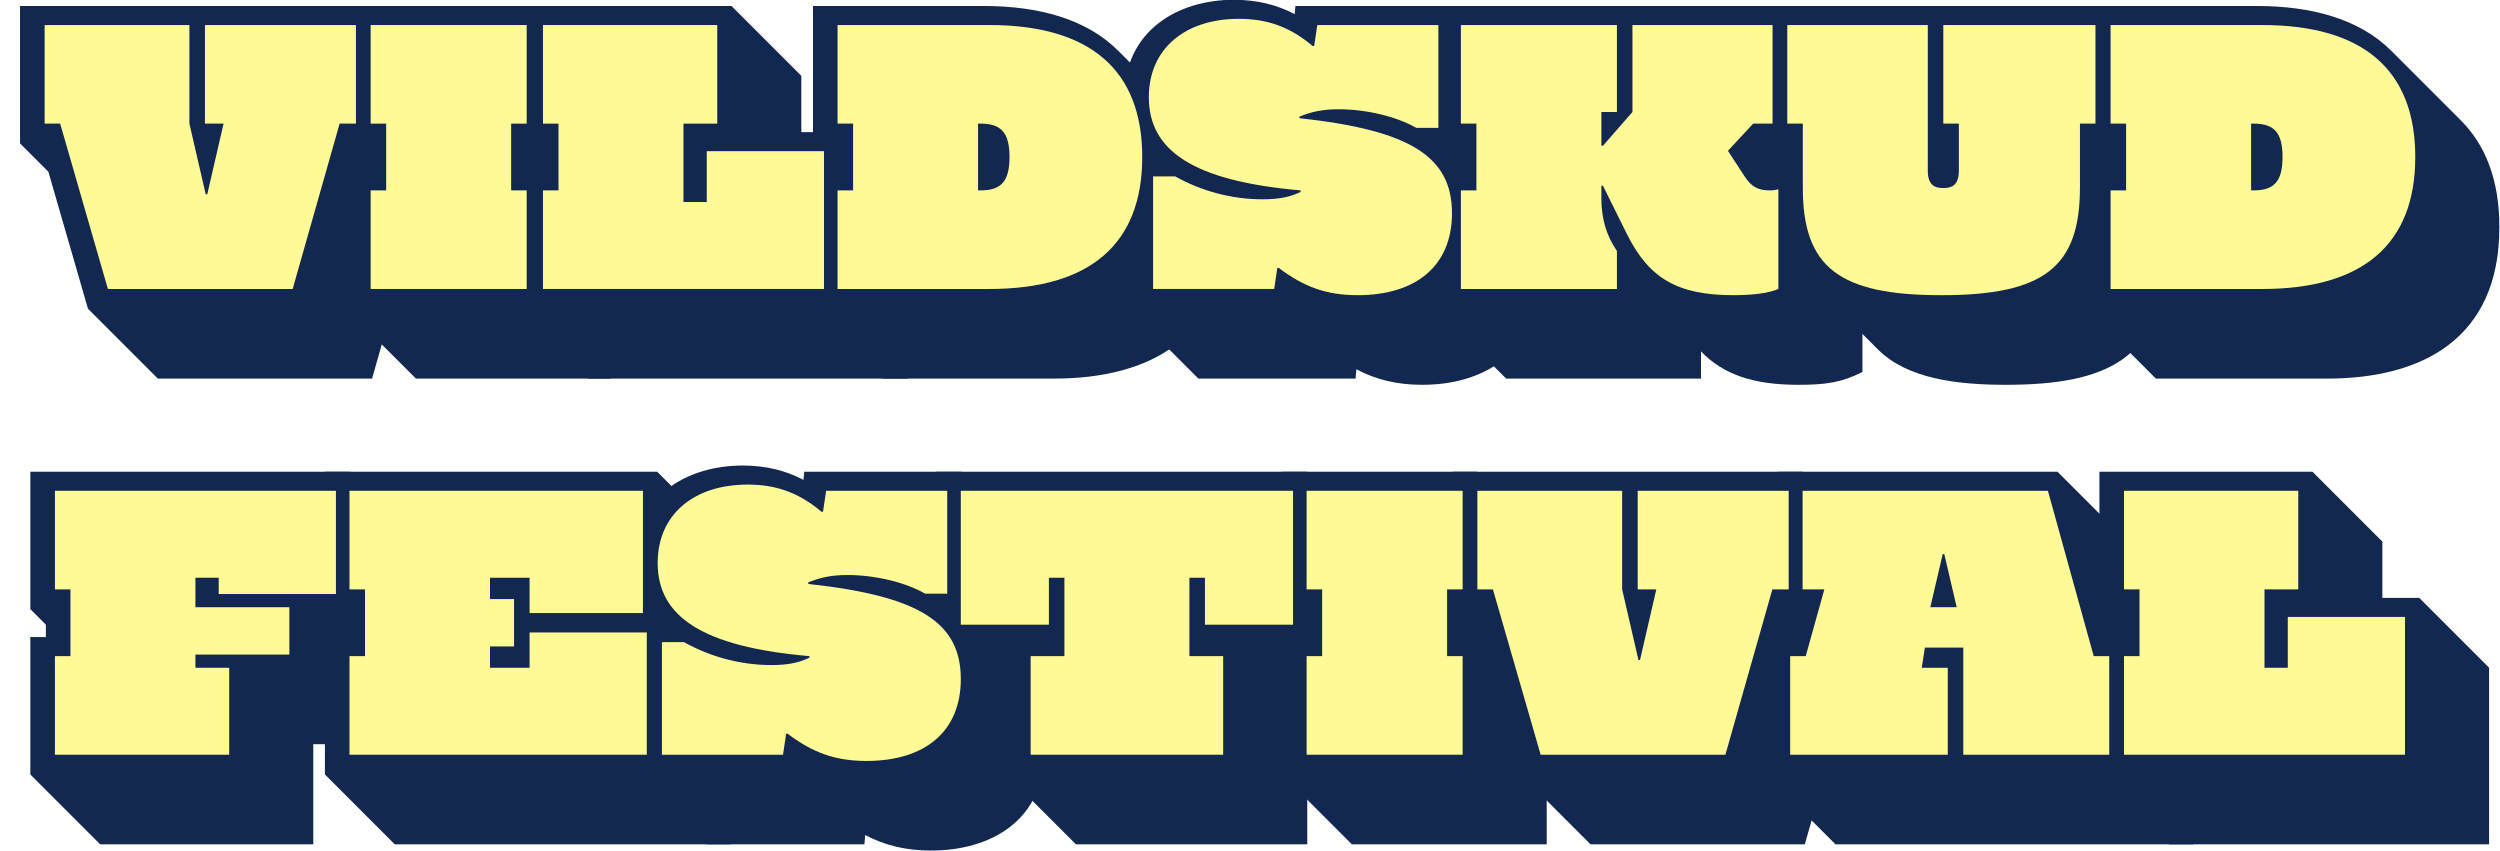
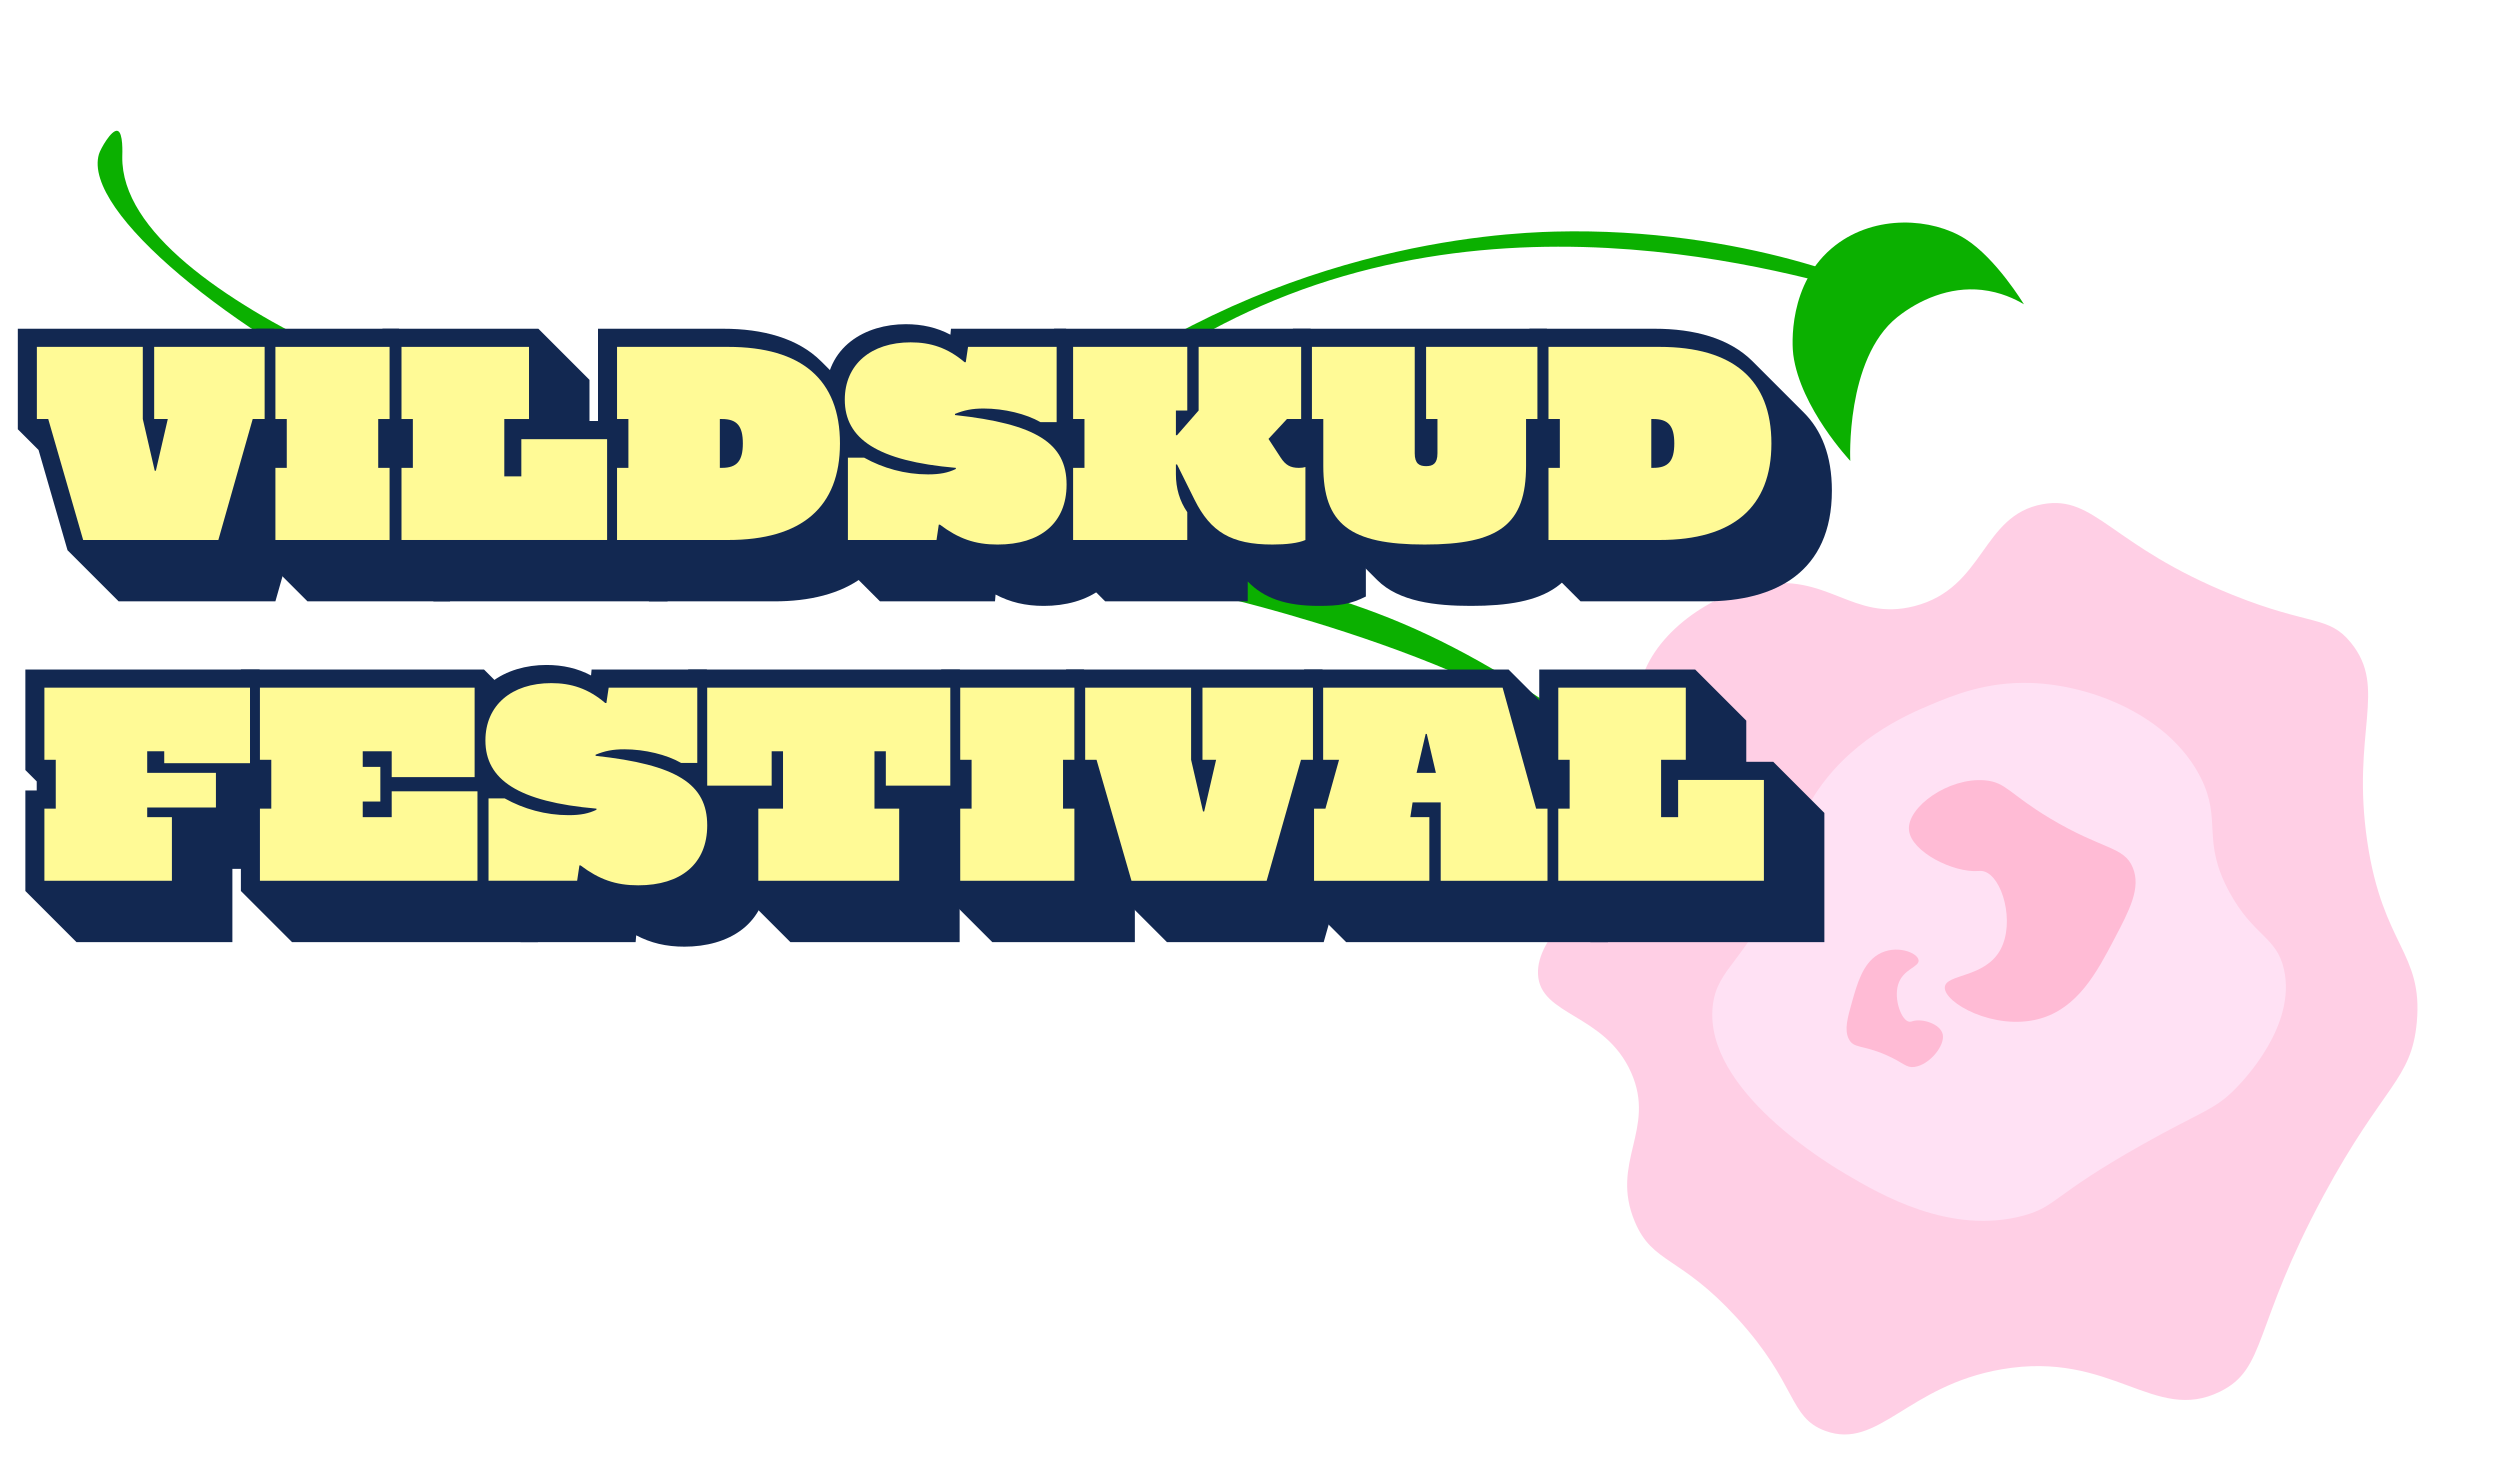
- <svg xmlns="http://www.w3.org/2000/svg" id="Layer_1" width="1737" height="591" viewBox="0 0 1737 591">
+ <svg xmlns="http://www.w3.org/2000/svg" id="Layer_1" width="2374" height="1394" viewBox="0 0 2374 1394">
  <defs>
-     <style>.cls-1{fill:#122851;}.cls-2{fill:#fffa96;}</style>
+     <style>.cls-1{fill:#ffcfe5;}.cls-2{fill:#ffe1f4;}.cls-3{fill:#122851;}.cls-4{fill:#0bb000;}.cls-5{fill:#fffa96;}.cls-6{fill:#ffbbd5;}</style>
  </defs>
  <g>
-     <path class="cls-1" d="M61.12,214.51l-27.51-95.19-19.69-19.69V4.17h243.24l48.54,48.54v95.46h-14.56l-32.63,114.88H109.66l-48.54-48.54Z" />
-     <path class="cls-1" d="M240.45,214.51V119.04h10.79v-8.63l-10.79-10.79V4.17h135.37l48.54,48.54v95.46h-10.79v8.63l10.79,10.79v95.46h-135.37l-48.54-48.54Z" />
-     <path class="cls-1" d="M360.18,214.51V119.04h10.79v-8.63l-10.79-10.79V4.17h148.05l48.54,48.54v39.1h25.62l48.54,48.54v122.7h-222.21l-48.54-48.54Z" />
-     <path class="cls-1" d="M564.86,214.51V119.04h10.79v-8.63l-10.79-10.79V4.17h118.92c37.48,0,70.92,8.9,93.04,31.01l48.54,48.54c16.72,16.72,26.7,40.72,26.7,74.16,0,77.67-53.93,105.17-119.73,105.17h-118.92l-48.54-48.54Z" />
-     <path class="cls-1" d="M942.39,256.58l-.54,6.47h-109.22l-48.54-48.54V109.34h12.13c-9.17-10.52-15.1-24-15.1-41.53C781.13,20.89,818.88-.15,857.18-.15c15.64,0,29.66,3.24,42.34,9.98l.54-5.66h109.21l48.54,48.54v98.43h-8.09c10.52,10.79,17.53,25.35,17.53,45.84,0,49.89-38.02,70.38-79.01,70.38-17.53,0-32.09-3.51-45.84-10.79Z" />
-     <path class="cls-1" d="M1181.85,244.17v18.88h-135.37l-48.54-48.54V119.04h10.79v-8.63l-10.79-10.79V4.17h243.51l48.54,48.54v95.46h-10.25l14.29,14.29v96c-14.56,7.28-25.08,8.9-44.76,8.9-31.28,0-52.05-7.28-67.42-23.19Z" />
-     <path class="cls-1" d="M1304.82,242.82l-48.54-48.54c-15.91-15.91-20.76-38.56-20.76-63.64v-20.22l-10.79-10.79V4.17h241.08l48.54,48.54v95.46h-10.79v31.01c0,69.84-39.64,88.18-109.75,88.18-33.71,0-68.5-4.05-88.99-24.54Z" />
-     <path class="cls-1" d="M1449.36,214.51V119.04h10.79v-8.63l-10.79-10.79V4.17h118.92c37.48,0,70.92,8.9,93.04,31.01l48.54,48.54c16.72,16.72,26.7,40.72,26.7,74.16,0,77.67-53.93,105.17-119.73,105.17h-118.92l-48.54-48.54Z" />
-     <path class="cls-1" d="M21.08,538.11v-95.46h10.79v-8.63l-10.79-10.79v-95.46H243.29l48.54,48.54v98.7h-32.36v42.07h-41.8v69.57H69.62l-48.54-48.54Z" />
-     <path class="cls-1" d="M225.75,538.11v-95.46h10.79v-8.63l-10.79-10.79v-95.46h230.84l48.54,48.54v95.73l2.7,2.7v111.91h-233.53l-48.54-48.54Z" />
-     <path class="cls-1" d="M601.13,580.18l-.54,6.47h-109.22l-48.54-48.54v-105.17h12.13c-9.17-10.52-15.1-24-15.1-41.53,0-46.92,37.75-67.96,76.05-67.96,15.64,0,29.66,3.24,42.34,9.98l.54-5.66h109.21l48.54,48.54v98.43h-8.09c10.52,10.79,17.53,25.35,17.53,45.84,0,49.89-38.02,70.38-79.01,70.38-17.53,0-32.09-3.51-45.84-10.79Z" />
-     <path class="cls-1" d="M699.02,538.11v-41.8l-48.54-48.54v-120h257.8l48.54,48.54v120h-48.54v90.34h-160.72l-48.54-48.54Z" />
-     <path class="cls-1" d="M890.75,538.11v-95.46h10.79v-8.63l-10.79-10.79v-95.46h135.37l48.54,48.54v95.46h-10.79v8.63l10.79,10.79v95.46h-135.37l-48.54-48.54Z" />
-     <path class="cls-1" d="M1056.59,538.11l-27.51-95.19-19.69-19.69v-95.46h243.24l48.54,48.54v95.46h-14.56l-32.63,114.88h-148.86l-48.54-48.54Z" />
-     <path class="cls-1" d="M1226.75,538.11v-95.46h14.02l2.97-11.06-8.36-8.36v-95.46h194.16l48.54,48.54,26.43,95.46,19.42,19.42v95.46h-248.63l-48.54-48.54Z" />
-     <path class="cls-1" d="M1458.67,538.11v-95.46h10.79v-8.63l-10.79-10.79v-95.46h148.05l48.54,48.54v39.1h25.62l48.54,48.54v122.7h-222.21l-48.54-48.54Z" />
+     <path class="cls-4" d="M111.59,124.26c5.55,1.48,4.57,21.55,4.53,24.49-2.2,142.93,396.34,263.45,396.34,263.45,32.23,9.74,85.82,25.08,360.12,75.16,300.11,54.78,399.26,66.25,532.08,140.65,88.21,49.42,194.03,128.17,181.65,158.08-1.92,4.66-9.66,15.23-17.63,14.49-12.08-1.13-18.54-27.67-19.8-32.18-33.41-117.79-381.98-199.92-381.98-199.92-142.18-33.5-170.62-31.19-355.56-65.97-220.17-41.42-332.15-63.79-438.82-114.39C221.84,316.62,77.92,201.23,93.94,146.4c1.43-4.93,11.94-23.65,17.65-22.14Z" />
+     <path class="cls-1" d="M1580.94,794.5c-7.08,12.78-13.15,10.18-41.4,32.02-31.39,24.28-80.58,62.33-79.06,98.48,1.68,39.92,63.51,37.08,88.49,93.57,23.97,54.18-20.38,85.03,3.45,141.54,16.97,40.24,42.53,31.86,96.91,91.29,57.81,63.16,48.89,94.44,83.87,107.33,50.34,18.56,77.64-42.96,167.69-58.46,104.79-18.03,144.82,51.99,207.26,21.21,44.49-21.94,30.52-60.64,98.42-186.4,56.72-105.07,83.36-109.38,88.41-164.24,6.14-66.75-32.24-72.15-46.98-171.49-15.45-104.1,19.68-145.5-15.56-189-21.28-26.27-38.58-15.73-112.34-45.43-116.21-46.81-130.3-95.17-180.32-86.16-58.53,10.56-54.72,79.61-121.9,96.83-59.27,15.19-82.6-33.14-149.13-19.52-47.75,9.77-102.74,48.76-111.95,97.62-10.84,57.51,47.37,98.83,24.11,140.83Z" />
+     <path class="cls-2" d="M1720.26,759.68c33.75-56.18,89.3-80.43,111.93-89.97,21.97-9.25,53.7-22.6,96.45-21.16,59.35,2.02,132.27,32.31,161.18,89.94,20.63,41.11,.27,59.08,27.25,108.7,23.09,42.45,44.8,41.87,51.83,73.58,11.82,53.36-38.64,105.33-45.43,112.34-20.66,21.28-31.37,21.25-89.65,54.08-85.27,48.02-80.64,58.41-111.87,67.02-69.66,19.22-136.91-20.32-168.2-38.7-14.87-8.75-136.08-80.02-127.33-160.23,4.11-37.57,32.85-41.61,66.88-122.99,18.6-44.46,11.55-46.96,26.97-72.6Z" />
+     <path class="cls-6" d="M2007.56,892.03c14.73-28.02,25.64-48.76,17.78-68.04-8.32-20.41-28.54-16.82-78.67-46.88-38.89-23.31-41.65-34.4-61.87-36.12-34.59-2.93-74.08,25.55-72.04,47.24,1.96,20.74,42.42,40.68,65.82,38.88,1.18-.09,2.93-.29,5.22,.33,17.73,4.81,29.78,48.45,15.87,74.25-14.71,27.26-52.08,22.89-52.88,35.82-.91,14.85,47.09,41.44,89.43,30.07,36.81-9.88,55.06-44.58,71.35-75.55Z" />
+     <path class="cls-6" d="M1758.77,951.11c-4.36,15.38-7.57,26.76-3.18,35.48,4.65,9.25,12.72,5.37,35.06,15.06,17.33,7.51,19.13,12.71,27.53,11.48,14.34-2.12,28.82-20.27,26.67-30.8-2.05-10.06-19.83-15.73-29.31-12.43-.47,.17-1.19,.44-2.17,.37-7.55-.55-15.13-20.89-10.97-35.08,4.38-14.99,19.96-16.69,19.51-23.17-.53-7.45-21.8-15.63-38.46-5.63-14.48,8.68-19.86,27.73-24.69,44.73Z" />
+     <path class="cls-4" d="M919.49,507.8c67.37-81.25,166.34-174.74,303.87-227.88,281.33-108.73,566.31,12.22,568.5,2.21,1.53-6.97-136.22-66.84-315.37-62.21-53.42,1.38-275.01,12.67-478.27,175.68-52.35,41.97-90.29,83.45-114.98,113.22l36.26-1.03h0Z" />
+     <path class="cls-4" d="M1742.95,232.9c38.18-29.5,91.86-25.97,123.32-6.05,29.42,18.62,55.25,61.59,55.68,62.11h0c-8.31-4.96-22.11-11.67-40.07-13.65-30.64-3.39-59.73,9.5-80.2,25.84-49.38,39.44-44.77,137.55-44.6,136.56,0,0-47.44-50.28-54.19-100.87-.99-7.3-5.82-68.47,40.06-103.94Z" />
+     <path class="cls-4" d="M1752.96,240.61c19.34,4.43,26.33,57.78,26.33,57.78,21.43,1.85-54.23,6.04-63.1-13.56-4.97-10.96,8.92-26.91,11.17-29.5,3.49-4.01,14.93-17.16,25.6-14.72h0Z" />
  </g>
  <g>
-     <path class="cls-2" d="M41.8,85.9h-10.79V17.4h100.59V85.9l11.33,49.08h1.08l11.33-49.08h-12.94V17.4h104.9V85.9h-11.33l-32.63,114.88H74.97L41.8,85.9Z" />
-     <path class="cls-2" d="M257.53,132.28h10.79v-46.38h-10.79V17.4h108.41V85.9h-10.79v46.38h10.79v68.5h-108.41v-68.5Z" />
-     <path class="cls-2" d="M377.26,132.28h10.79v-46.38h-10.79V17.4h121.08V85.9h-23.46v54.47h16.18v-35.33h81.44v95.73h-195.24v-68.5Z" />
-     <path class="cls-2" d="M581.94,132.28h10.79v-46.38h-10.79V17.4h105.44c70.11,0,106.25,31.28,106.25,91.69s-36.13,91.69-106.25,91.69h-105.44v-68.5Zm99.51,0c14.29,0,19.96-6.47,19.96-23.19s-5.66-23.19-19.96-23.19h-1.89v46.38h1.89Z" />
-     <path class="cls-2" d="M888.55,186.21h-1.08l-2.16,14.56h-84.14V122.57h15.37c17.8,9.98,38.83,15.91,60.68,15.91,11.6,0,19.15-1.62,26.43-5.12v-1.08c-74.43-6.47-105.44-27.51-105.44-64.72,0-33.44,24.81-54.47,62.56-54.47,18.88,0,35.06,5.12,51.24,18.88h1.08l2.16-14.56h84.14V88.86h-15.37c-13.48-7.82-34.52-12.94-53.93-12.94-11.06,0-18.61,1.62-27.24,5.12v1.08c77.12,8.36,105.98,26.7,105.98,66.07,0,36.41-24.81,56.9-65.53,56.9-21.57,0-37.21-5.66-54.74-18.88Z" />
-     <path class="cls-2" d="M1130.44,162.75l-16.72-33.71h-1.08v9.17c0,13.48,3.51,25.62,10.79,36.14v26.43h-108.41v-68.5h10.79v-46.38h-10.79V17.4h108.41v60.41h-10.79v23.46h1.08l20.5-23.46V17.4h97.35V85.9h-13.48l-17.53,18.88,11.6,17.8c4.58,7.01,9.17,9.71,17.26,9.71,2.7,0,4.58-.27,6.2-.81v69.3c-6.74,2.97-18.07,4.31-31.28,4.31-39.37,0-58.79-12.13-73.89-42.34Z" />
-     <path class="cls-2" d="M1252.6,130.39v-44.5h-10.79V17.4h97.62V118.53c0,9.98,4.58,12.13,10.79,12.13s10.79-2.16,10.79-12.13v-32.63h-10.79V17.4h105.71V85.9h-10.79v44.5c0,55.28-25.08,74.7-96.27,74.7s-96.27-19.42-96.27-74.7Z" />
-     <path class="cls-2" d="M1466.44,132.28h10.79v-46.38h-10.79V17.4h105.44c70.11,0,106.25,31.28,106.25,91.69s-36.14,91.69-106.25,91.69h-105.44v-68.5Zm99.51,0c14.29,0,19.96-6.47,19.96-23.19s-5.66-23.19-19.96-23.19h-1.89v46.38h1.89Z" />
-     <path class="cls-2" d="M38.16,455.88h10.79v-46.38h-10.79v-68.5H233.4v71.73h-81.44v-11.33h-16.18v20.5h65.26v32.9h-65.26v9.17h23.46v60.41H38.16v-68.5Z" />
-     <path class="cls-2" d="M242.83,455.88h10.79v-46.38h-10.79v-68.5h203.87v84.95h-78.74v-24.54h-27.51v14.83h16.72v32.9h-16.72v14.83h27.51v-24.54h81.44v84.95H242.83v-68.5Z" />
-     <path class="cls-2" d="M547.29,509.81h-1.08l-2.16,14.56h-84.14v-78.2h15.37c17.8,9.98,38.83,15.91,60.68,15.91,11.6,0,19.15-1.62,26.43-5.12v-1.08c-74.43-6.47-105.44-27.51-105.44-64.72,0-33.44,24.81-54.47,62.56-54.47,18.88,0,35.06,5.12,51.24,18.88h1.08l2.16-14.56h84.14v71.46h-15.37c-13.48-7.82-34.52-12.94-53.93-12.94-11.06,0-18.61,1.62-27.24,5.12v1.08c77.12,8.36,105.98,26.7,105.98,66.07,0,36.41-24.81,56.9-65.53,56.9-21.57,0-37.21-5.66-54.74-18.88Z" />
-     <path class="cls-2" d="M716.1,455.88h23.46v-54.47h-10.79v32.63h-61.21v-93.04h230.84v93.04h-61.21v-32.63h-10.79v54.47h23.46v68.5h-133.76v-68.5Z" />
-     <path class="cls-2" d="M907.83,455.88h10.79v-46.38h-10.79v-68.5h108.41v68.5h-10.79v46.38h10.79v68.5h-108.41v-68.5Z" />
-     <path class="cls-2" d="M1037.27,409.5h-10.79v-68.5h100.59v68.5l11.33,49.08h1.08l11.33-49.08h-12.94v-68.5h104.9v68.5h-11.33l-32.63,114.88h-128.36l-33.17-114.88Z" />
-     <path class="cls-2" d="M1243.83,455.88h10.79l12.94-46.38h-15.1v-68.5h170.43l31.82,114.88h10.79v68.5h-101.4v-74.43h-26.7l-2.16,14.02h18.07v60.41h-109.49v-68.5Zm115.69-33.98l-8.63-36.95h-1.08l-8.63,36.95h18.34Z" />
-     <path class="cls-2" d="M1475.75,455.88h10.79v-46.38h-10.79v-68.5h121.08v68.5h-23.46v54.47h16.18v-35.33h81.44v95.73h-195.24v-68.5Z" />
+     <g>
+       <path class="cls-3" d="M64.12,522.51l-27.51-95.19-19.69-19.69v-95.46h243.24l48.54,48.54v95.46h-14.56l-32.63,114.88H112.66l-48.54-48.54Z" />
+       <path class="cls-3" d="M243.45,522.51v-95.46h10.79v-8.63l-10.79-10.79v-95.46h135.37l48.54,48.54v95.46h-10.79v8.63l10.79,10.79v95.46h-135.37l-48.54-48.54Z" />
+       <path class="cls-3" d="M363.18,522.51v-95.46h10.79v-8.63l-10.79-10.79v-95.46h148.05l48.54,48.54v39.1h25.62l48.54,48.54v122.7h-222.21l-48.54-48.54Z" />
+       <path class="cls-3" d="M567.86,522.51v-95.46h10.79v-8.63l-10.79-10.79v-95.46h118.92c37.48,0,70.92,8.9,93.04,31.01l48.54,48.54c16.72,16.72,26.7,40.72,26.7,74.16,0,77.67-53.93,105.17-119.73,105.17h-118.92l-48.54-48.54Z" />
+       <path class="cls-3" d="M945.39,564.58l-.54,6.47h-109.22l-48.54-48.54v-105.17h12.13c-9.17-10.52-15.1-24-15.1-41.53,0-46.92,37.75-67.96,76.05-67.96,15.64,0,29.66,3.24,42.34,9.98l.54-5.66h109.21l48.54,48.54v98.43h-8.09c10.52,10.79,17.53,25.35,17.53,45.84,0,49.89-38.02,70.38-79.01,70.38-17.53,0-32.09-3.51-45.84-10.79Z" />
+       <path class="cls-3" d="M1184.85,552.17v18.88h-135.37l-48.54-48.54v-95.46h10.79v-8.63l-10.79-10.79v-95.46h243.51l48.54,48.54v95.46h-10.25l14.29,14.29v96c-14.56,7.28-25.08,8.9-44.76,8.9-31.28,0-52.05-7.28-67.42-23.19Z" />
+       <path class="cls-3" d="M1307.82,550.82l-48.54-48.54c-15.91-15.91-20.76-38.56-20.76-63.64v-20.22l-10.79-10.79v-95.46h241.08l48.54,48.54v95.46h-10.79v31.01c0,69.84-39.64,88.18-109.75,88.18-33.71,0-68.5-4.05-88.99-24.54Z" />
+       <path class="cls-3" d="M1452.36,522.51v-95.46h10.79v-8.63l-10.79-10.79v-95.46h118.92c37.48,0,70.92,8.9,93.04,31.01l48.54,48.54c16.72,16.72,26.7,40.72,26.7,74.16,0,77.67-53.93,105.17-119.73,105.17h-118.92l-48.54-48.54Z" />
+       <path class="cls-3" d="M24.08,846.11v-95.46h10.79v-8.63l-10.79-10.79v-95.46H246.29l48.54,48.54v98.7h-32.36v42.07h-41.8v69.57H72.62l-48.54-48.54Z" />
+       <path class="cls-3" d="M228.75,846.11v-95.46h10.79v-8.63l-10.79-10.79v-95.46h230.84l48.54,48.54v95.73l2.7,2.7v111.91h-233.53l-48.54-48.54Z" />
+       <path class="cls-3" d="M604.13,888.18l-.54,6.47h-109.22l-48.54-48.54v-105.17h12.13c-9.17-10.52-15.1-24-15.1-41.53,0-46.92,37.75-67.96,76.05-67.96,15.64,0,29.66,3.24,42.34,9.98l.54-5.66h109.21l48.54,48.54v98.43h-8.09c10.52,10.79,17.53,25.35,17.53,45.84,0,49.89-38.02,70.38-79.01,70.38-17.53,0-32.09-3.51-45.84-10.79Z" />
+       <path class="cls-3" d="M702.02,846.11v-41.8l-48.54-48.54v-120h257.8l48.54,48.54v120h-48.54v90.34h-160.72l-48.54-48.54Z" />
+       <path class="cls-3" d="M893.75,846.11v-95.46h10.79v-8.63l-10.79-10.79v-95.46h135.37l48.54,48.54v95.46h-10.79v8.63l10.79,10.79v95.46h-135.37l-48.54-48.54Z" />
+       <path class="cls-3" d="M1059.59,846.11l-27.51-95.19-19.69-19.69v-95.46h243.24l48.54,48.54v95.46h-14.56l-32.63,114.88h-148.86l-48.54-48.54Z" />
+       <path class="cls-3" d="M1229.75,846.11v-95.46h14.02l2.97-11.06-8.36-8.36v-95.46h194.16l48.54,48.54,26.43,95.46,19.42,19.42v95.46h-248.63l-48.54-48.54Z" />
+       <path class="cls-3" d="M1461.67,846.11v-95.46h10.79v-8.63l-10.79-10.79v-95.46h148.05l48.54,48.54v39.1h25.62l48.54,48.54v122.7h-222.21l-48.54-48.54Z" />
+     </g>
+     <g>
+       <path class="cls-5" d="M45.8,397.9h-10.79v-68.5h100.59v68.5l11.33,49.08h1.08l11.33-49.08h-12.94v-68.5h104.9v68.5h-11.33l-32.63,114.88H78.97l-33.17-114.88Z" />
+       <path class="cls-5" d="M261.53,444.28h10.79v-46.38h-10.79v-68.5h108.41v68.5h-10.79v46.38h10.79v68.5h-108.41v-68.5Z" />
+       <path class="cls-5" d="M381.26,444.28h10.79v-46.38h-10.79v-68.5h121.08v68.5h-23.46v54.47h16.18v-35.33h81.44v95.73h-195.24v-68.5Z" />
+       <path class="cls-5" d="M585.94,444.28h10.79v-46.38h-10.79v-68.5h105.44c70.11,0,106.25,31.28,106.25,91.69s-36.13,91.69-106.25,91.69h-105.44v-68.5Zm99.51,0c14.29,0,19.96-6.47,19.96-23.19s-5.66-23.19-19.96-23.19h-1.89v46.38h1.89Z" />
+       <path class="cls-5" d="M892.55,498.21h-1.08l-2.16,14.56h-84.14v-78.2h15.37c17.8,9.98,38.83,15.91,60.68,15.91,11.6,0,19.15-1.62,26.43-5.12v-1.08c-74.43-6.47-105.44-27.51-105.44-64.72,0-33.44,24.81-54.47,62.56-54.47,18.88,0,35.06,5.12,51.24,18.88h1.08l2.16-14.56h84.14v71.46h-15.37c-13.48-7.82-34.52-12.94-53.93-12.94-11.06,0-18.61,1.62-27.24,5.12v1.08c77.12,8.36,105.98,26.7,105.98,66.07,0,36.41-24.81,56.9-65.53,56.9-21.57,0-37.21-5.66-54.74-18.88Z" />
+       <path class="cls-5" d="M1134.44,474.75l-16.72-33.71h-1.08v9.17c0,13.48,3.51,25.62,10.79,36.14v26.43h-108.41v-68.5h10.79v-46.38h-10.79v-68.5h108.41v60.41h-10.79v23.46h1.08l20.5-23.46v-60.41h97.35v68.5h-13.48l-17.53,18.88,11.6,17.8c4.58,7.01,9.17,9.71,17.26,9.71,2.7,0,4.58-.27,6.2-.81v69.3c-6.74,2.97-18.07,4.31-31.28,4.31-39.37,0-58.79-12.13-73.89-42.34Z" />
+       <path class="cls-5" d="M1256.6,442.39v-44.5h-10.79v-68.5h97.62v101.13c0,9.98,4.58,12.13,10.79,12.13s10.79-2.16,10.79-12.13v-32.63h-10.79v-68.5h105.71v68.5h-10.79v44.5c0,55.28-25.08,74.7-96.27,74.7s-96.27-19.42-96.27-74.7Z" />
+       <path class="cls-5" d="M1470.44,444.28h10.79v-46.38h-10.79v-68.5h105.44c70.11,0,106.25,31.28,106.25,91.69s-36.14,91.69-106.25,91.69h-105.44v-68.5Zm99.51,0c14.29,0,19.96-6.47,19.96-23.19s-5.66-23.19-19.96-23.19h-1.89v46.38h1.89Z" />
+       <path class="cls-5" d="M42.16,767.88h10.79v-46.38h-10.79v-68.5H237.4v71.73h-81.44v-11.33h-16.18v20.5h65.26v32.9h-65.26v9.17h23.46v60.41H42.16v-68.5Z" />
+       <path class="cls-5" d="M246.83,767.88h10.79v-46.38h-10.79v-68.5h203.87v84.95h-78.74v-24.54h-27.51v14.83h16.72v32.9h-16.72v14.83h27.51v-24.54h81.44v84.95H246.83v-68.5Z" />
+       <path class="cls-5" d="M551.29,821.81h-1.08l-2.16,14.56h-84.14v-78.2h15.37c17.8,9.98,38.83,15.91,60.68,15.91,11.6,0,19.15-1.62,26.43-5.12v-1.08c-74.43-6.47-105.44-27.51-105.44-64.72,0-33.44,24.81-54.47,62.56-54.47,18.88,0,35.06,5.12,51.24,18.88h1.08l2.16-14.56h84.14v71.46h-15.37c-13.48-7.82-34.52-12.94-53.93-12.94-11.06,0-18.61,1.62-27.24,5.12v1.08c77.12,8.36,105.98,26.7,105.98,66.07,0,36.41-24.81,56.9-65.53,56.9-21.57,0-37.21-5.66-54.74-18.88Z" />
+       <path class="cls-5" d="M720.1,767.88h23.46v-54.47h-10.79v32.63h-61.21v-93.04h230.84v93.04h-61.21v-32.63h-10.79v54.47h23.46v68.5h-133.76v-68.5Z" />
+       <path class="cls-5" d="M911.83,767.88h10.79v-46.38h-10.79v-68.5h108.41v68.5h-10.79v46.38h10.79v68.5h-108.41v-68.5Z" />
+       <path class="cls-5" d="M1041.27,721.5h-10.79v-68.5h100.59v68.5l11.33,49.08h1.08l11.33-49.08h-12.94v-68.5h104.9v68.5h-11.33l-32.63,114.88h-128.36l-33.17-114.88Z" />
+       <path class="cls-5" d="M1247.83,767.88h10.79l12.94-46.38h-15.1v-68.5h170.43l31.82,114.88h10.79v68.5h-101.4v-74.43h-26.7l-2.16,14.02h18.07v60.41h-109.49v-68.5Zm115.69-33.98l-8.63-36.95h-1.08l-8.63,36.95h18.34Z" />
+       <path class="cls-5" d="M1479.75,767.88h10.79v-46.38h-10.79v-68.5h121.08v68.5h-23.46v54.47h16.18v-35.33h81.44v95.73h-195.24v-68.5Z" />
+     </g>
  </g>
</svg>
